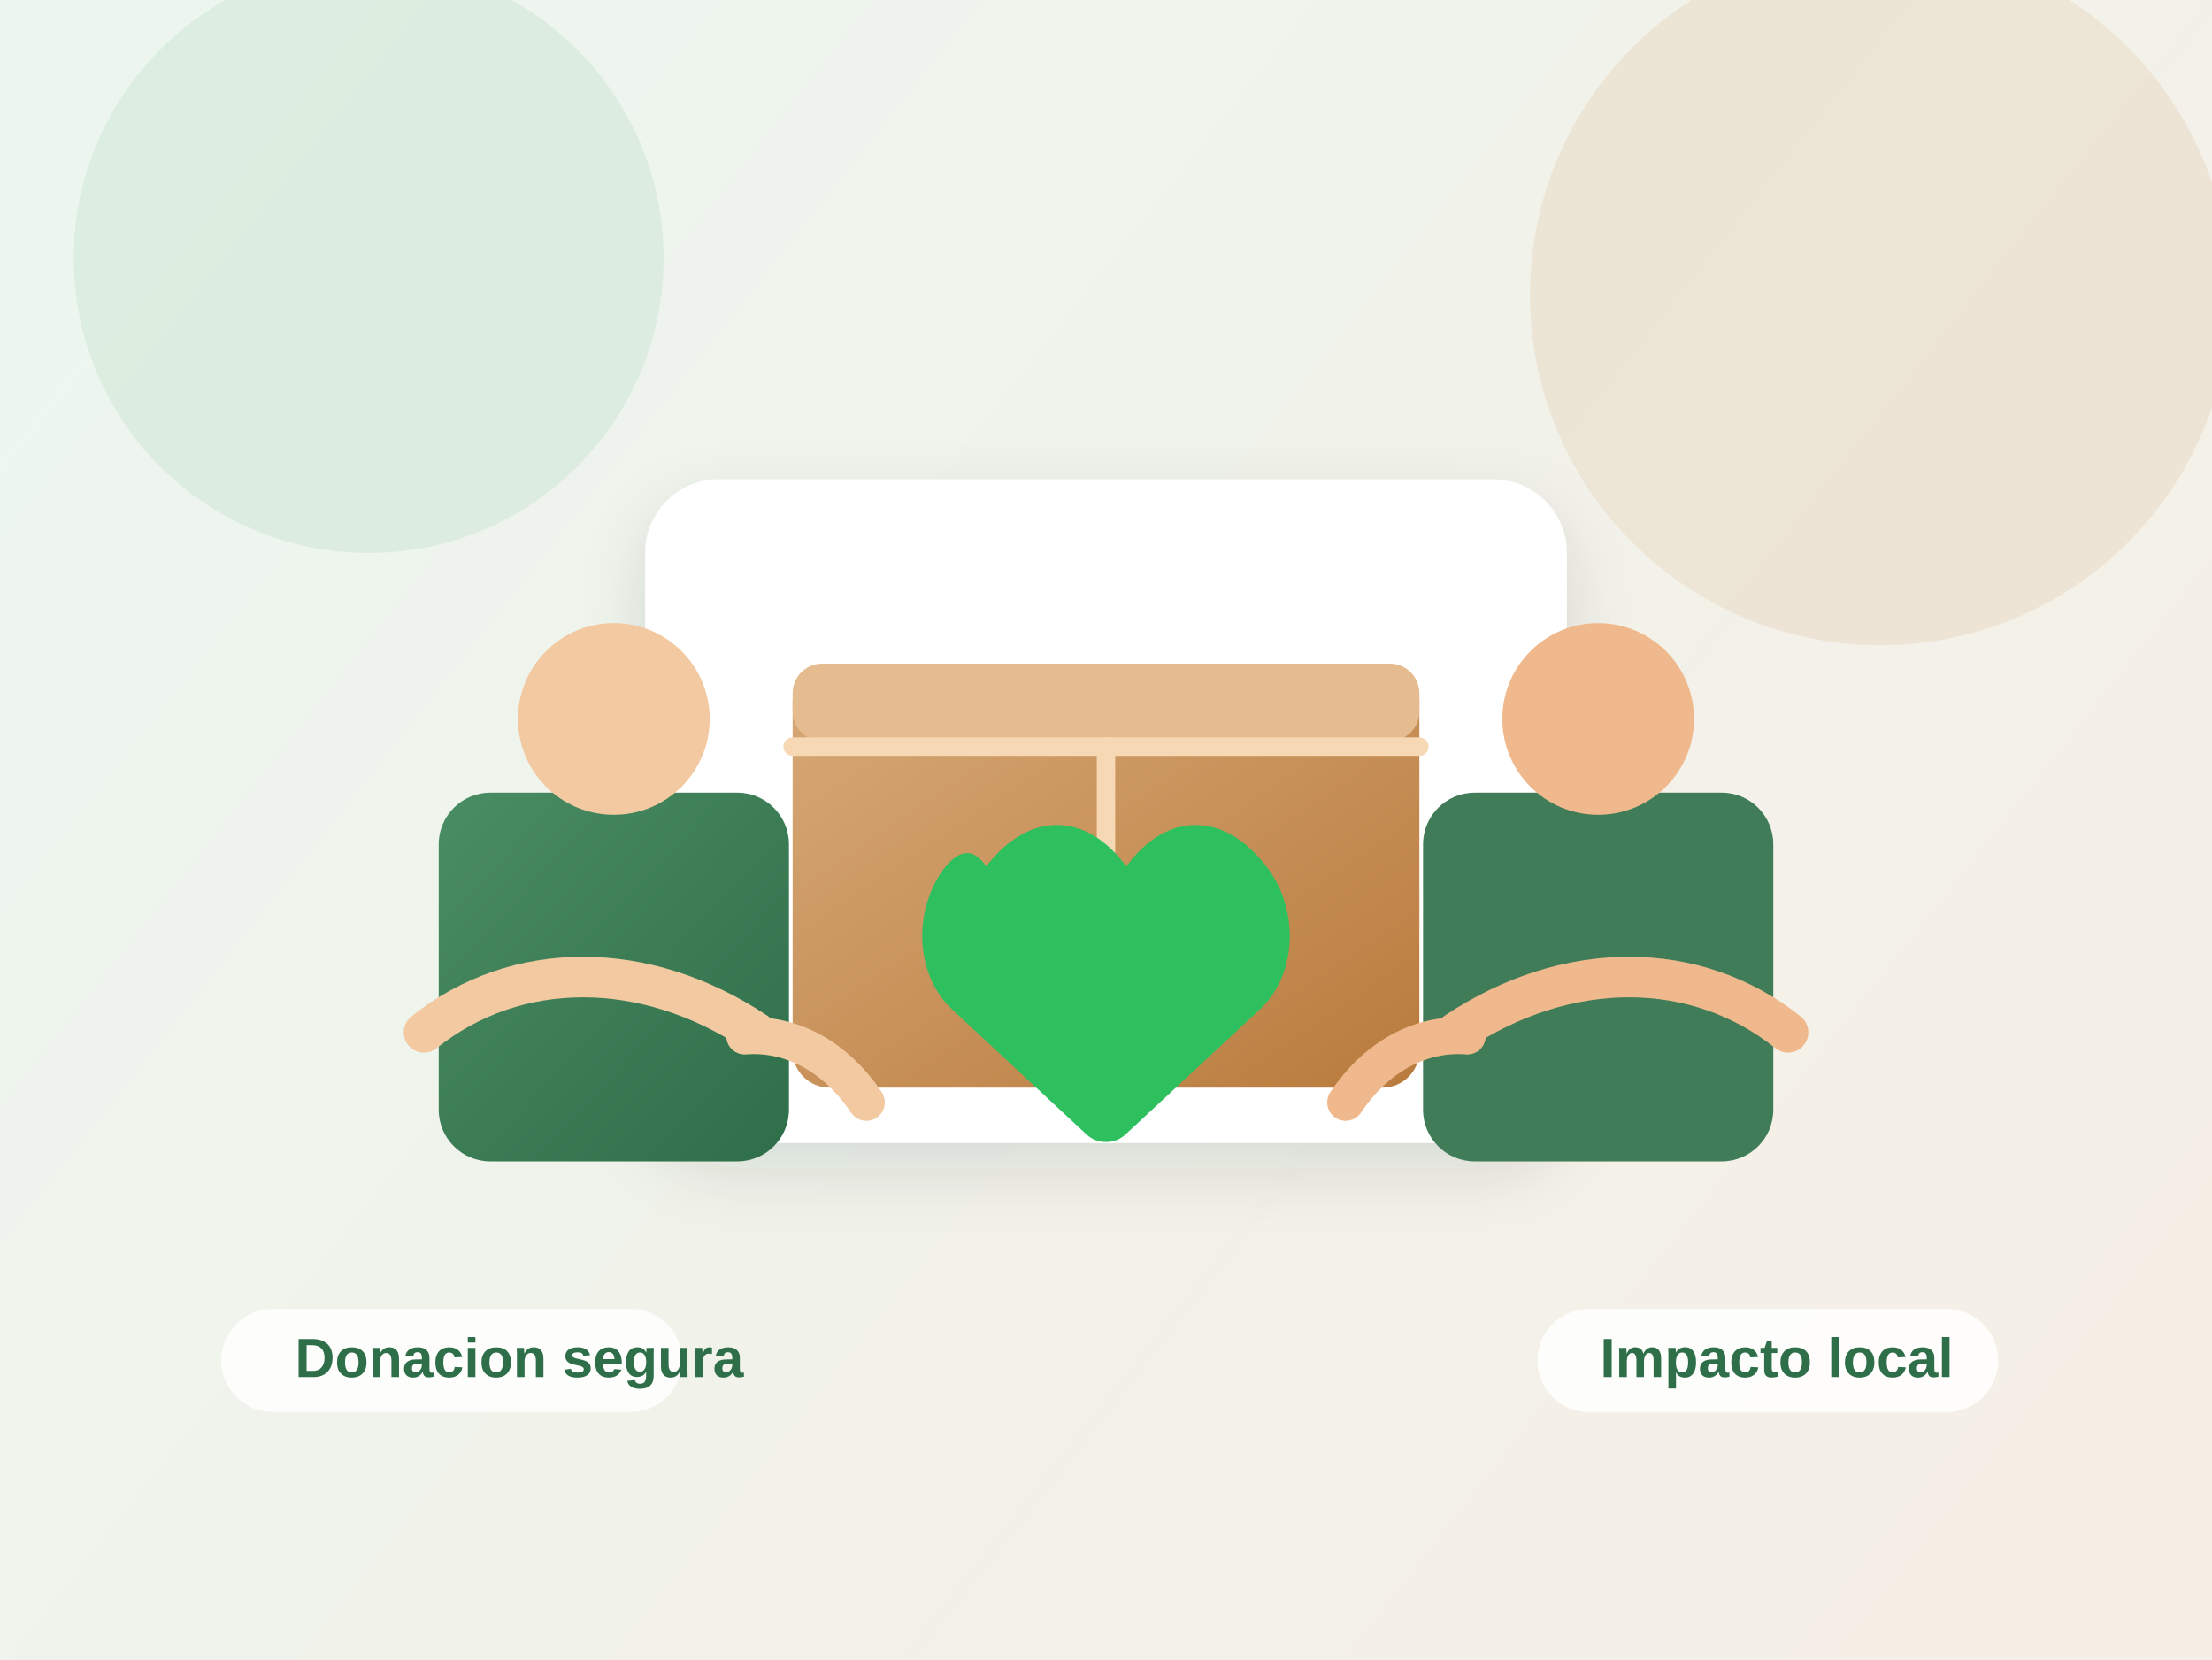
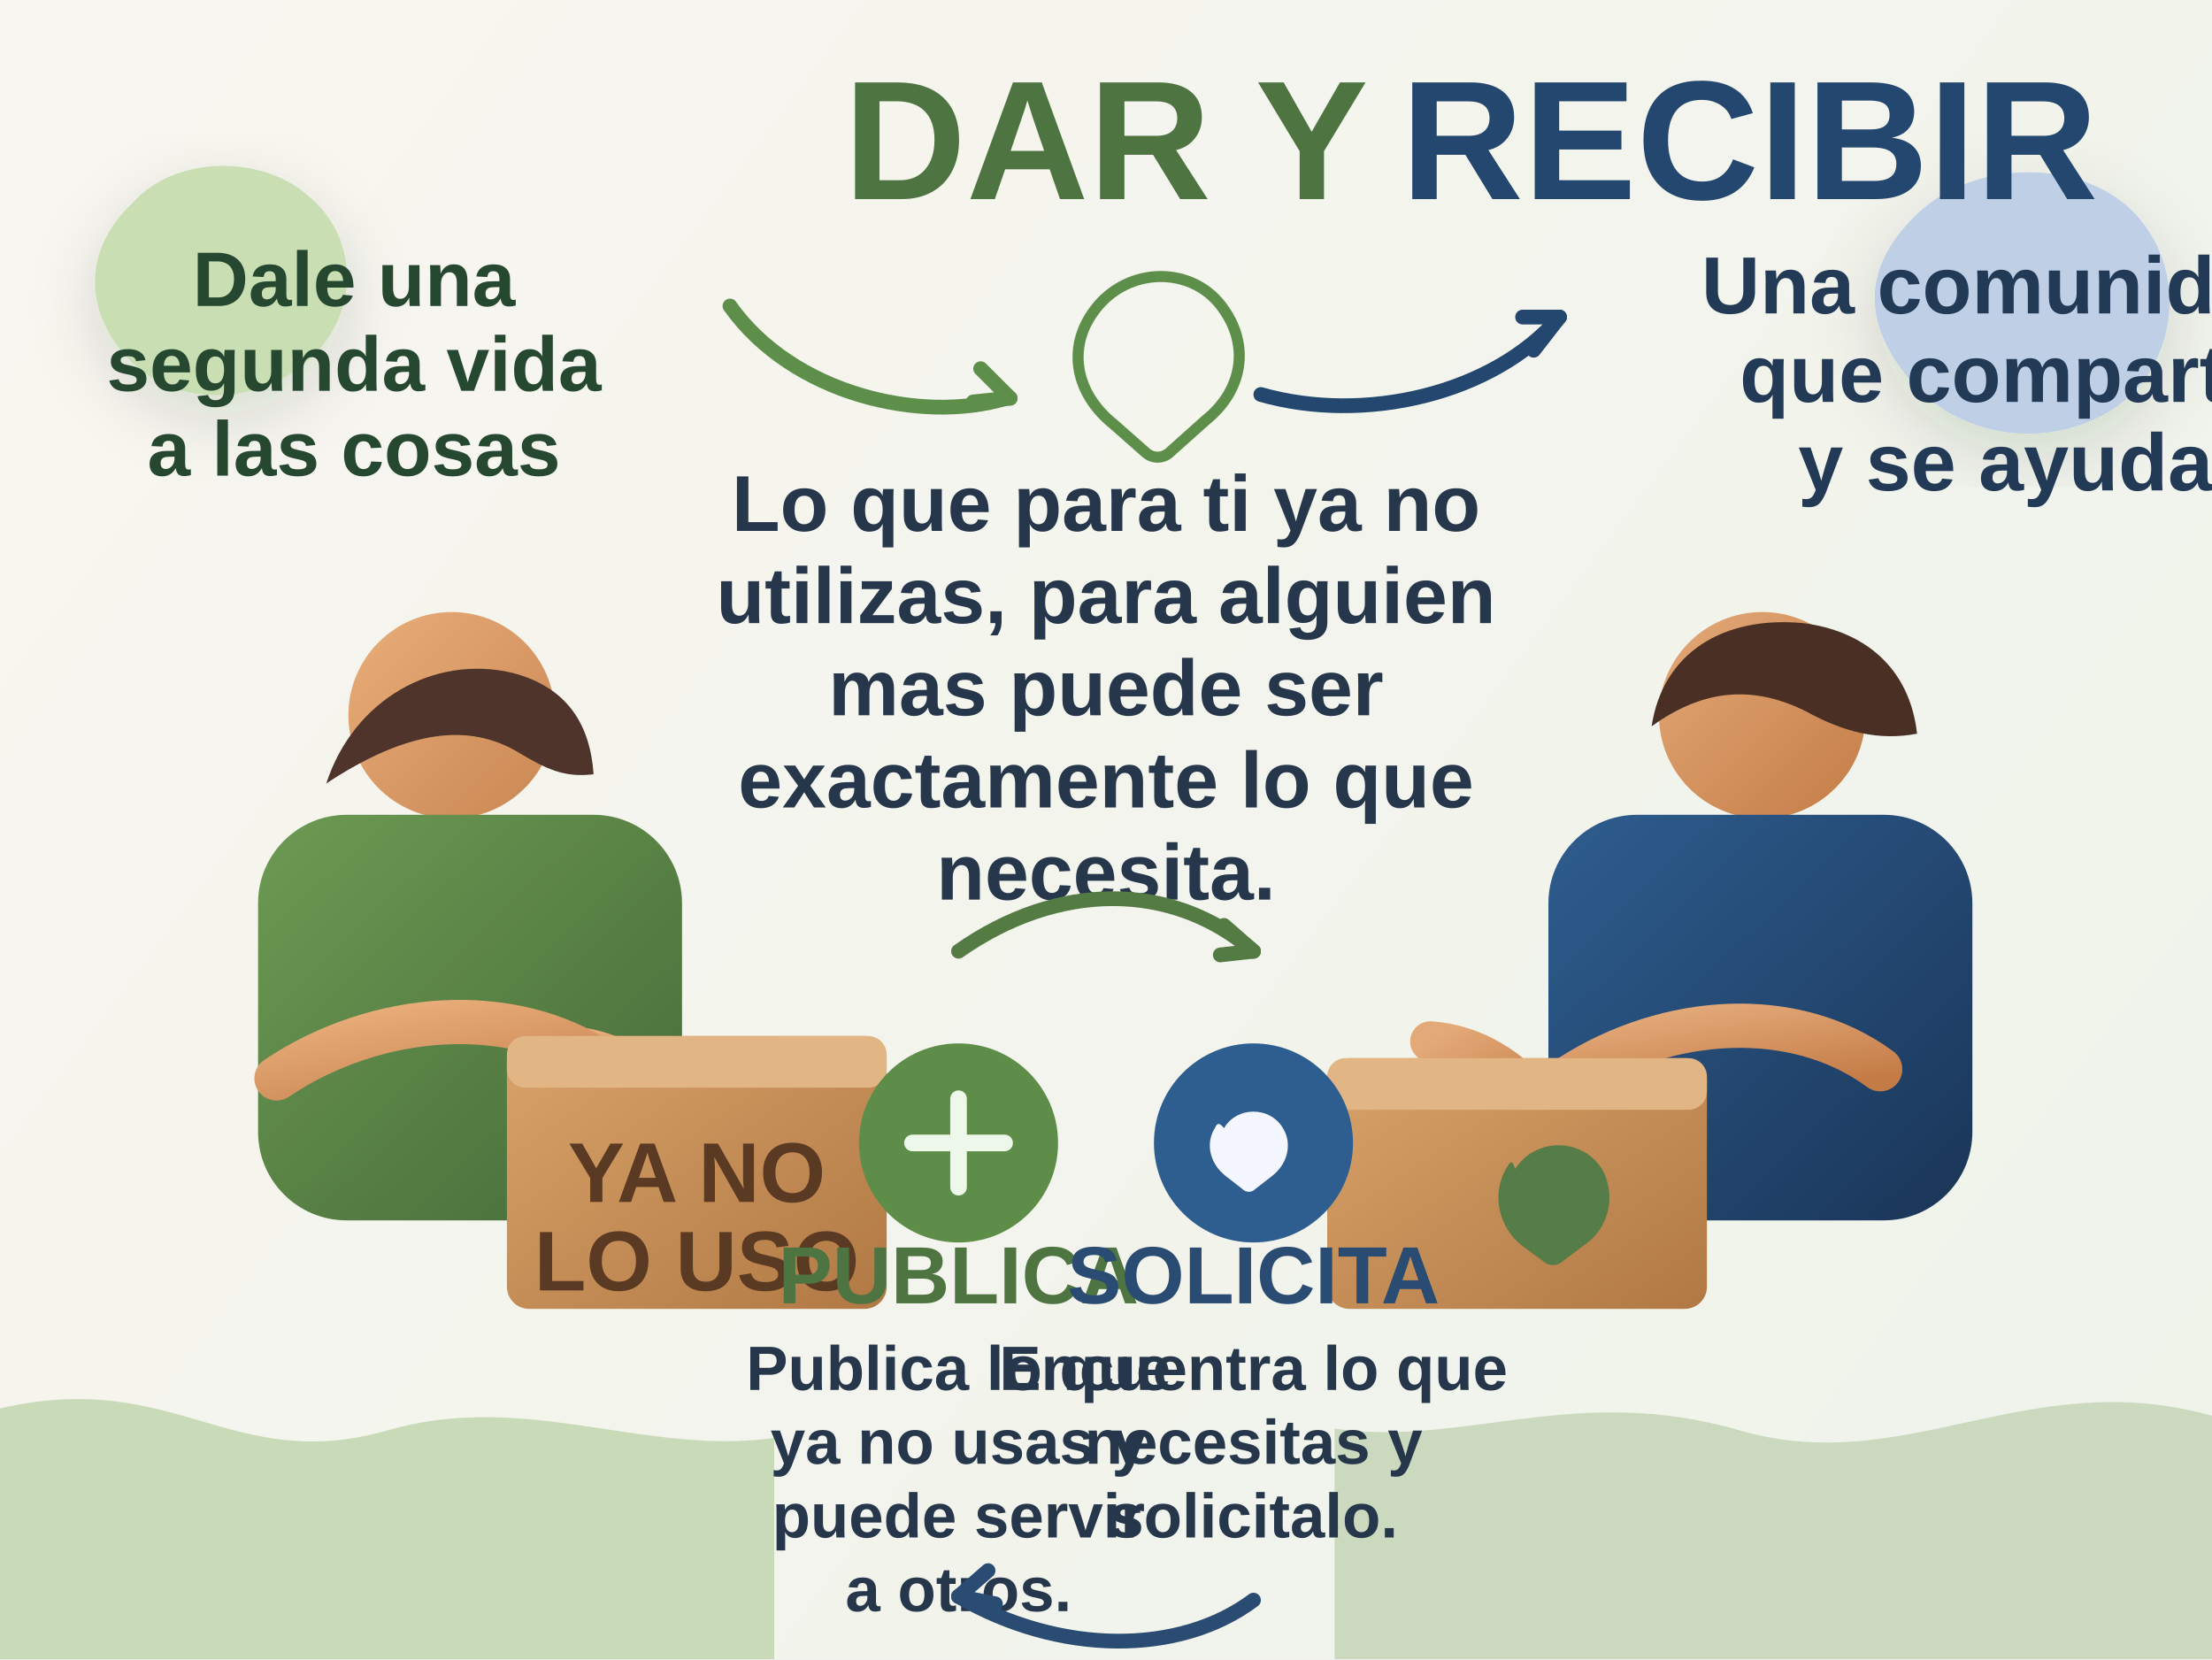
<svg xmlns="http://www.w3.org/2000/svg" width="1200" height="900" viewBox="0 0 1200 900" fill="none">
  <defs>
-     <linearGradient id="bg" x1="80" y1="40" x2="1120" y2="860" gradientUnits="userSpaceOnUse">
-       <stop stop-color="#ECF6EF" />
-       <stop offset="1" stop-color="#F6EFE6" />
+     <linearGradient id="bg" x1="0" y1="0" x2="1200" y2="900" gradientUnits="userSpaceOnUse">
+       <stop stop-color="#F8F6F0" />
+       <stop offset="1" stop-color="#EEF3EA" />
    </linearGradient>
-     <linearGradient id="shirt" x1="0" y1="0" x2="1" y2="1">
-       <stop stop-color="#4A8C63" />
-       <stop offset="1" stop-color="#2E6E49" />
+     <linearGradient id="skin1" x1="0" y1="0" x2="1" y2="1">
+       <stop stop-color="#E9AE7B" />
+       <stop offset="1" stop-color="#C98652" />
+     </linearGradient>
+     <linearGradient id="skin2" x1="0" y1="0" x2="1" y2="1">
+       <stop stop-color="#E3A978" />
+       <stop offset="1" stop-color="#C47C46" />
+     </linearGradient>
+     <linearGradient id="green" x1="0" y1="0" x2="1" y2="1">
+       <stop stop-color="#6D9A53" />
+       <stop offset="1" stop-color="#456A38" />
+     </linearGradient>
+     <linearGradient id="blue" x1="0" y1="0" x2="1" y2="1">
+       <stop stop-color="#2E5D8F" />
+       <stop offset="1" stop-color="#1A3557" />
    </linearGradient>
    <linearGradient id="box" x1="0" y1="0" x2="1" y2="1">
-       <stop stop-color="#D7A977" />
-       <stop offset="1" stop-color="#B97B3D" />
+       <stop stop-color="#D8A36A" />
+       <stop offset="1" stop-color="#B17844" />
    </linearGradient>
    <filter id="soft" x="-20%" y="-20%" width="140%" height="140%">
-       <feDropShadow dx="0" dy="14" stdDeviation="18" flood-color="#1F3B2A" flood-opacity="0.12" />
+       <feDropShadow dx="0" dy="12" stdDeviation="18" flood-color="#1D2E1F" flood-opacity="0.14" />
    </filter>
  </defs>
-   <rect x="0" y="0" width="1200" height="900" fill="url(#bg)" />
-   <circle cx="200" cy="140" r="160" fill="#CFE6D6" opacity="0.55" />
-   <circle cx="1020" cy="160" r="190" fill="#E8D7C2" opacity="0.5" />
+   <rect width="1200" height="900" fill="url(#bg)" />
+   <path d="M0 764C95 742 125 800 210 776C285 754 350 790 420 780V900H0V764Z" fill="#C9DAB9" />
+   <path d="M1200 768C1100 740 1034 802 944 776C855 750 795 785 724 775V900H1200V768Z" fill="#CBD9BE" />
  <g filter="url(#soft)">
-     <rect x="350" y="260" width="500" height="360" rx="40" fill="#FFFFFF" />
+     <path d="M72 110C95 84 142 84 167 106C194 128 196 168 169 194C142 220 95 222 70 195C45 169 45 135 72 110Z" fill="#C9DEB3" />
+     <path d="M1040 116C1074 84 1135 87 1161 119C1188 151 1180 203 1143 224C1108 244 1062 237 1036 206C1010 175 1010 145 1040 116Z" fill="#BFD0E6" />
  </g>
-   <rect x="430" y="360" width="340" height="230" rx="20" fill="url(#box)" />
-   <rect x="430" y="360" width="340" height="42" rx="16" fill="#E4BC8F" />
-   <path d="M600 405V590" stroke="#F6D8B4" stroke-width="10" stroke-linecap="round" />
-   <path d="M430 405H770" stroke="#F6D8B4" stroke-width="10" stroke-linecap="round" />
-   <path d="M535 470C558 440 589 440 611 470C633 440 664 440 687 470C705 493 704 529 683 548L611 615C605 621 595 621 589 615L517 548C496 529 495 493 513 470C519 463 527 458 535 470Z" fill="#2EBF5F" />
+   <text x="600" y="108" text-anchor="middle" font-size="92" font-family="'Segoe UI', Arial, sans-serif" font-weight="900" fill="#4E7441">DAR Y </text>
+   <text x="760" y="108" text-anchor="start" font-size="92" font-family="'Segoe UI', Arial, sans-serif" font-weight="900" fill="#23476E">RECIBIR</text>
+   <path d="M396 166C430 214 500 230 546 216" stroke="#5D8E4A" stroke-width="8" stroke-linecap="round" />
+   <path d="M548 216L532 200" stroke="#5D8E4A" stroke-width="8" stroke-linecap="round" />
+   <path d="M548 216L528 218" stroke="#5D8E4A" stroke-width="8" stroke-linecap="round" />
+   <path d="M684 214C740 230 810 214 846 172" stroke="#23476E" stroke-width="8" stroke-linecap="round" />
+   <path d="M846 172L826 172" stroke="#23476E" stroke-width="8" stroke-linecap="round" />
+   <path d="M846 172L832 190" stroke="#23476E" stroke-width="8" stroke-linecap="round" />
+   <path d="M594 168C612 144 648 144 664 168C678 188 674 212 654 228L635 245C631 249 625 249 621 245L604 230C584 214 578 189 594 168Z" stroke="#5D8E4A" stroke-width="6" fill="none" />
+   <text x="192" y="166" text-anchor="middle" font-size="42" font-family="'Segoe UI', Arial, sans-serif" font-weight="700" fill="#264830">Dale una</text>
+   <text x="192" y="212" text-anchor="middle" font-size="42" font-family="'Segoe UI', Arial, sans-serif" font-weight="700" fill="#264830">segunda vida</text>
+   <text x="192" y="258" text-anchor="middle" font-size="42" font-family="'Segoe UI', Arial, sans-serif" font-weight="700" fill="#264830">a las cosas</text>
+   <text x="1088" y="170" text-anchor="middle" font-size="44" font-family="'Segoe UI', Arial, sans-serif" font-weight="700" fill="#223A56">Una comunidad</text>
+   <text x="1088" y="218" text-anchor="middle" font-size="44" font-family="'Segoe UI', Arial, sans-serif" font-weight="700" fill="#223A56">que comparte</text>
+   <text x="1088" y="266" text-anchor="middle" font-size="44" font-family="'Segoe UI', Arial, sans-serif" font-weight="700" fill="#223A56">y se ayuda</text>
+   <text x="600" y="288" text-anchor="middle" font-size="43" font-family="'Segoe UI', Arial, sans-serif" font-weight="700" fill="#26364B">Lo que para ti ya no</text>
+   <text x="600" y="338" text-anchor="middle" font-size="43" font-family="'Segoe UI', Arial, sans-serif" font-weight="700" fill="#26364B">utilizas, para alguien</text>
+   <text x="600" y="388" text-anchor="middle" font-size="43" font-family="'Segoe UI', Arial, sans-serif" font-weight="700" fill="#26364B">mas puede ser</text>
+   <text x="600" y="438" text-anchor="middle" font-size="43" font-family="'Segoe UI', Arial, sans-serif" font-weight="700" fill="#26364B">exactamente lo que</text>
+   <text x="600" y="488" text-anchor="middle" font-size="43" font-family="'Segoe UI', Arial, sans-serif" font-weight="700" fill="#26364B">necesita.</text>
  <g>
-     <rect x="238" y="430" width="190" height="200" rx="28" fill="url(#shirt)" />
-     <circle cx="333" cy="390" r="52" fill="#F2C9A0" />
-     <path d="M230 560C280 520 350 520 410 560" stroke="#F2C9A0" stroke-width="22" stroke-linecap="round" />
-     <path d="M404 562C430 560 454 574 470 598" stroke="#F2C9A0" stroke-width="20" stroke-linecap="round" />
+     <circle cx="245" cy="388" r="56" fill="url(#skin1)" />
+     <path d="M177 425C192 379 236 355 278 365C305 372 320 390 322 420C306 422 296 417 281 408C254 392 221 396 177 425Z" fill="#4E342A" />
+     <rect x="140" y="442" width="230" height="220" rx="48" fill="url(#green)" />
+     <path d="M298 568C328 565 353 581 369 606" stroke="url(#skin1)" stroke-width="22" stroke-linecap="round" />
+     <path d="M150 585C205 548 278 544 326 576" stroke="url(#skin1)" stroke-width="24" stroke-linecap="round" />
+     <rect x="275" y="562" width="206" height="148" rx="12" fill="url(#box)" />
+     <rect x="275" y="562" width="206" height="28" rx="10" fill="#E2B684" />
+     <text x="378" y="652" text-anchor="middle" font-size="46" font-family="'Segoe UI', Arial, sans-serif" font-weight="900" fill="#5A3A22">YA NO</text>
+     <text x="378" y="700" text-anchor="middle" font-size="46" font-family="'Segoe UI', Arial, sans-serif" font-weight="900" fill="#5A3A22">LO USO</text>
  </g>
  <g>
-     <rect x="772" y="430" width="190" height="200" rx="28" fill="#3F7C57" />
-     <circle cx="867" cy="390" r="52" fill="#EFB98D" />
-     <path d="M970 560C920 520 850 520 790 560" stroke="#EFB98D" stroke-width="22" stroke-linecap="round" />
-     <path d="M796 562C770 560 746 574 730 598" stroke="#EFB98D" stroke-width="20" stroke-linecap="round" />
+     <circle cx="956" cy="388" r="56" fill="url(#skin2)" />
+     <path d="M896 394C902 354 935 334 978 338C1011 342 1036 362 1040 398C1019 402 1000 397 980 386C952 372 925 373 896 394Z" fill="#4A3024" />
+     <rect x="840" y="442" width="230" height="220" rx="48" fill="url(#blue)" />
+     <path d="M852 584C905 550 974 546 1020 580" stroke="url(#skin2)" stroke-width="24" stroke-linecap="round" />
+     <path d="M841 606C825 583 803 567 776 565" stroke="url(#skin2)" stroke-width="22" stroke-linecap="round" />
+     <rect x="720" y="574" width="206" height="136" rx="12" fill="url(#box)" />
+     <rect x="720" y="574" width="206" height="28" rx="10" fill="#E2B684" />
+     <path d="M822 634C833 617 858 617 869 634C877 648 873 666 860 675L848 684C845 687 840 687 837 684L826 676C813 666 809 648 817 634C819 631 820 628 822 634Z" fill="#567C47" />
  </g>
-   <rect x="120" y="710" width="250" height="56" rx="28" fill="#FFFFFF" opacity="0.85" />
-   <text x="160" y="747" fill="#2E6E49" font-size="30" font-family="Segoe UI, Arial, sans-serif" font-weight="700">Donacion segura</text>
-   <rect x="834" y="710" width="250" height="56" rx="28" fill="#FFFFFF" opacity="0.85" />
-   <text x="868" y="747" fill="#2E6E49" font-size="30" font-family="Segoe UI, Arial, sans-serif" font-weight="700">Impacto local</text>
+   <circle cx="520" cy="620" r="54" fill="#5E8D49" />
+   <path d="M495 620H545" stroke="#EEF8EA" stroke-width="9" stroke-linecap="round" />
+   <path d="M520 596V644" stroke="#EEF8EA" stroke-width="9" stroke-linecap="round" />
+   <circle cx="680" cy="620" r="54" fill="#2E5D8F" />
+   <path d="M664 612C671 600 689 600 696 612C701 620 699 631 690 638L681 645C679 647 676 647 674 645L665 638C656 631 654 620 659 612C660 610 661 608 664 612Z" fill="#F4F7FF" />
+   <text x="520" y="707" text-anchor="middle" font-size="44" font-family="'Segoe UI', Arial, sans-serif" font-weight="900" fill="#4E7441">PUBLICA</text>
+   <text x="680" y="707" text-anchor="middle" font-size="44" font-family="'Segoe UI', Arial, sans-serif" font-weight="900" fill="#2A4B72">SOLICITA</text>
+   <text x="520" y="754" text-anchor="middle" font-size="34" font-family="'Segoe UI', Arial, sans-serif" font-weight="700" fill="#26364B">Publica lo que</text>
+   <text x="520" y="794" text-anchor="middle" font-size="34" font-family="'Segoe UI', Arial, sans-serif" font-weight="700" fill="#26364B">ya no usas y</text>
+   <text x="520" y="834" text-anchor="middle" font-size="34" font-family="'Segoe UI', Arial, sans-serif" font-weight="700" fill="#26364B">puede servir</text>
+   <text x="520" y="874" text-anchor="middle" font-size="34" font-family="'Segoe UI', Arial, sans-serif" font-weight="700" fill="#26364B">a otros.</text>
+   <text x="680" y="754" text-anchor="middle" font-size="34" font-family="'Segoe UI', Arial, sans-serif" font-weight="700" fill="#26364B">Encuentra lo que</text>
+   <text x="680" y="794" text-anchor="middle" font-size="34" font-family="'Segoe UI', Arial, sans-serif" font-weight="700" fill="#26364B">necesitas y</text>
+   <text x="680" y="834" text-anchor="middle" font-size="34" font-family="'Segoe UI', Arial, sans-serif" font-weight="700" fill="#26364B">solicitalo.</text>
+   <path d="M520 516C574 478 636 478 680 516" stroke="#557B45" stroke-width="8" stroke-linecap="round" />
+   <path d="M680 516L664 502" stroke="#557B45" stroke-width="8" stroke-linecap="round" />
+   <path d="M680 516L662 518" stroke="#557B45" stroke-width="8" stroke-linecap="round" />
+   <path d="M680 868C640 898 575 898 520 866" stroke="#2A4B72" stroke-width="8" stroke-linecap="round" />
+   <path d="M520 866L536 852" stroke="#2A4B72" stroke-width="8" stroke-linecap="round" />
+   <path d="M520 866L540 870" stroke="#2A4B72" stroke-width="8" stroke-linecap="round" />
</svg>
